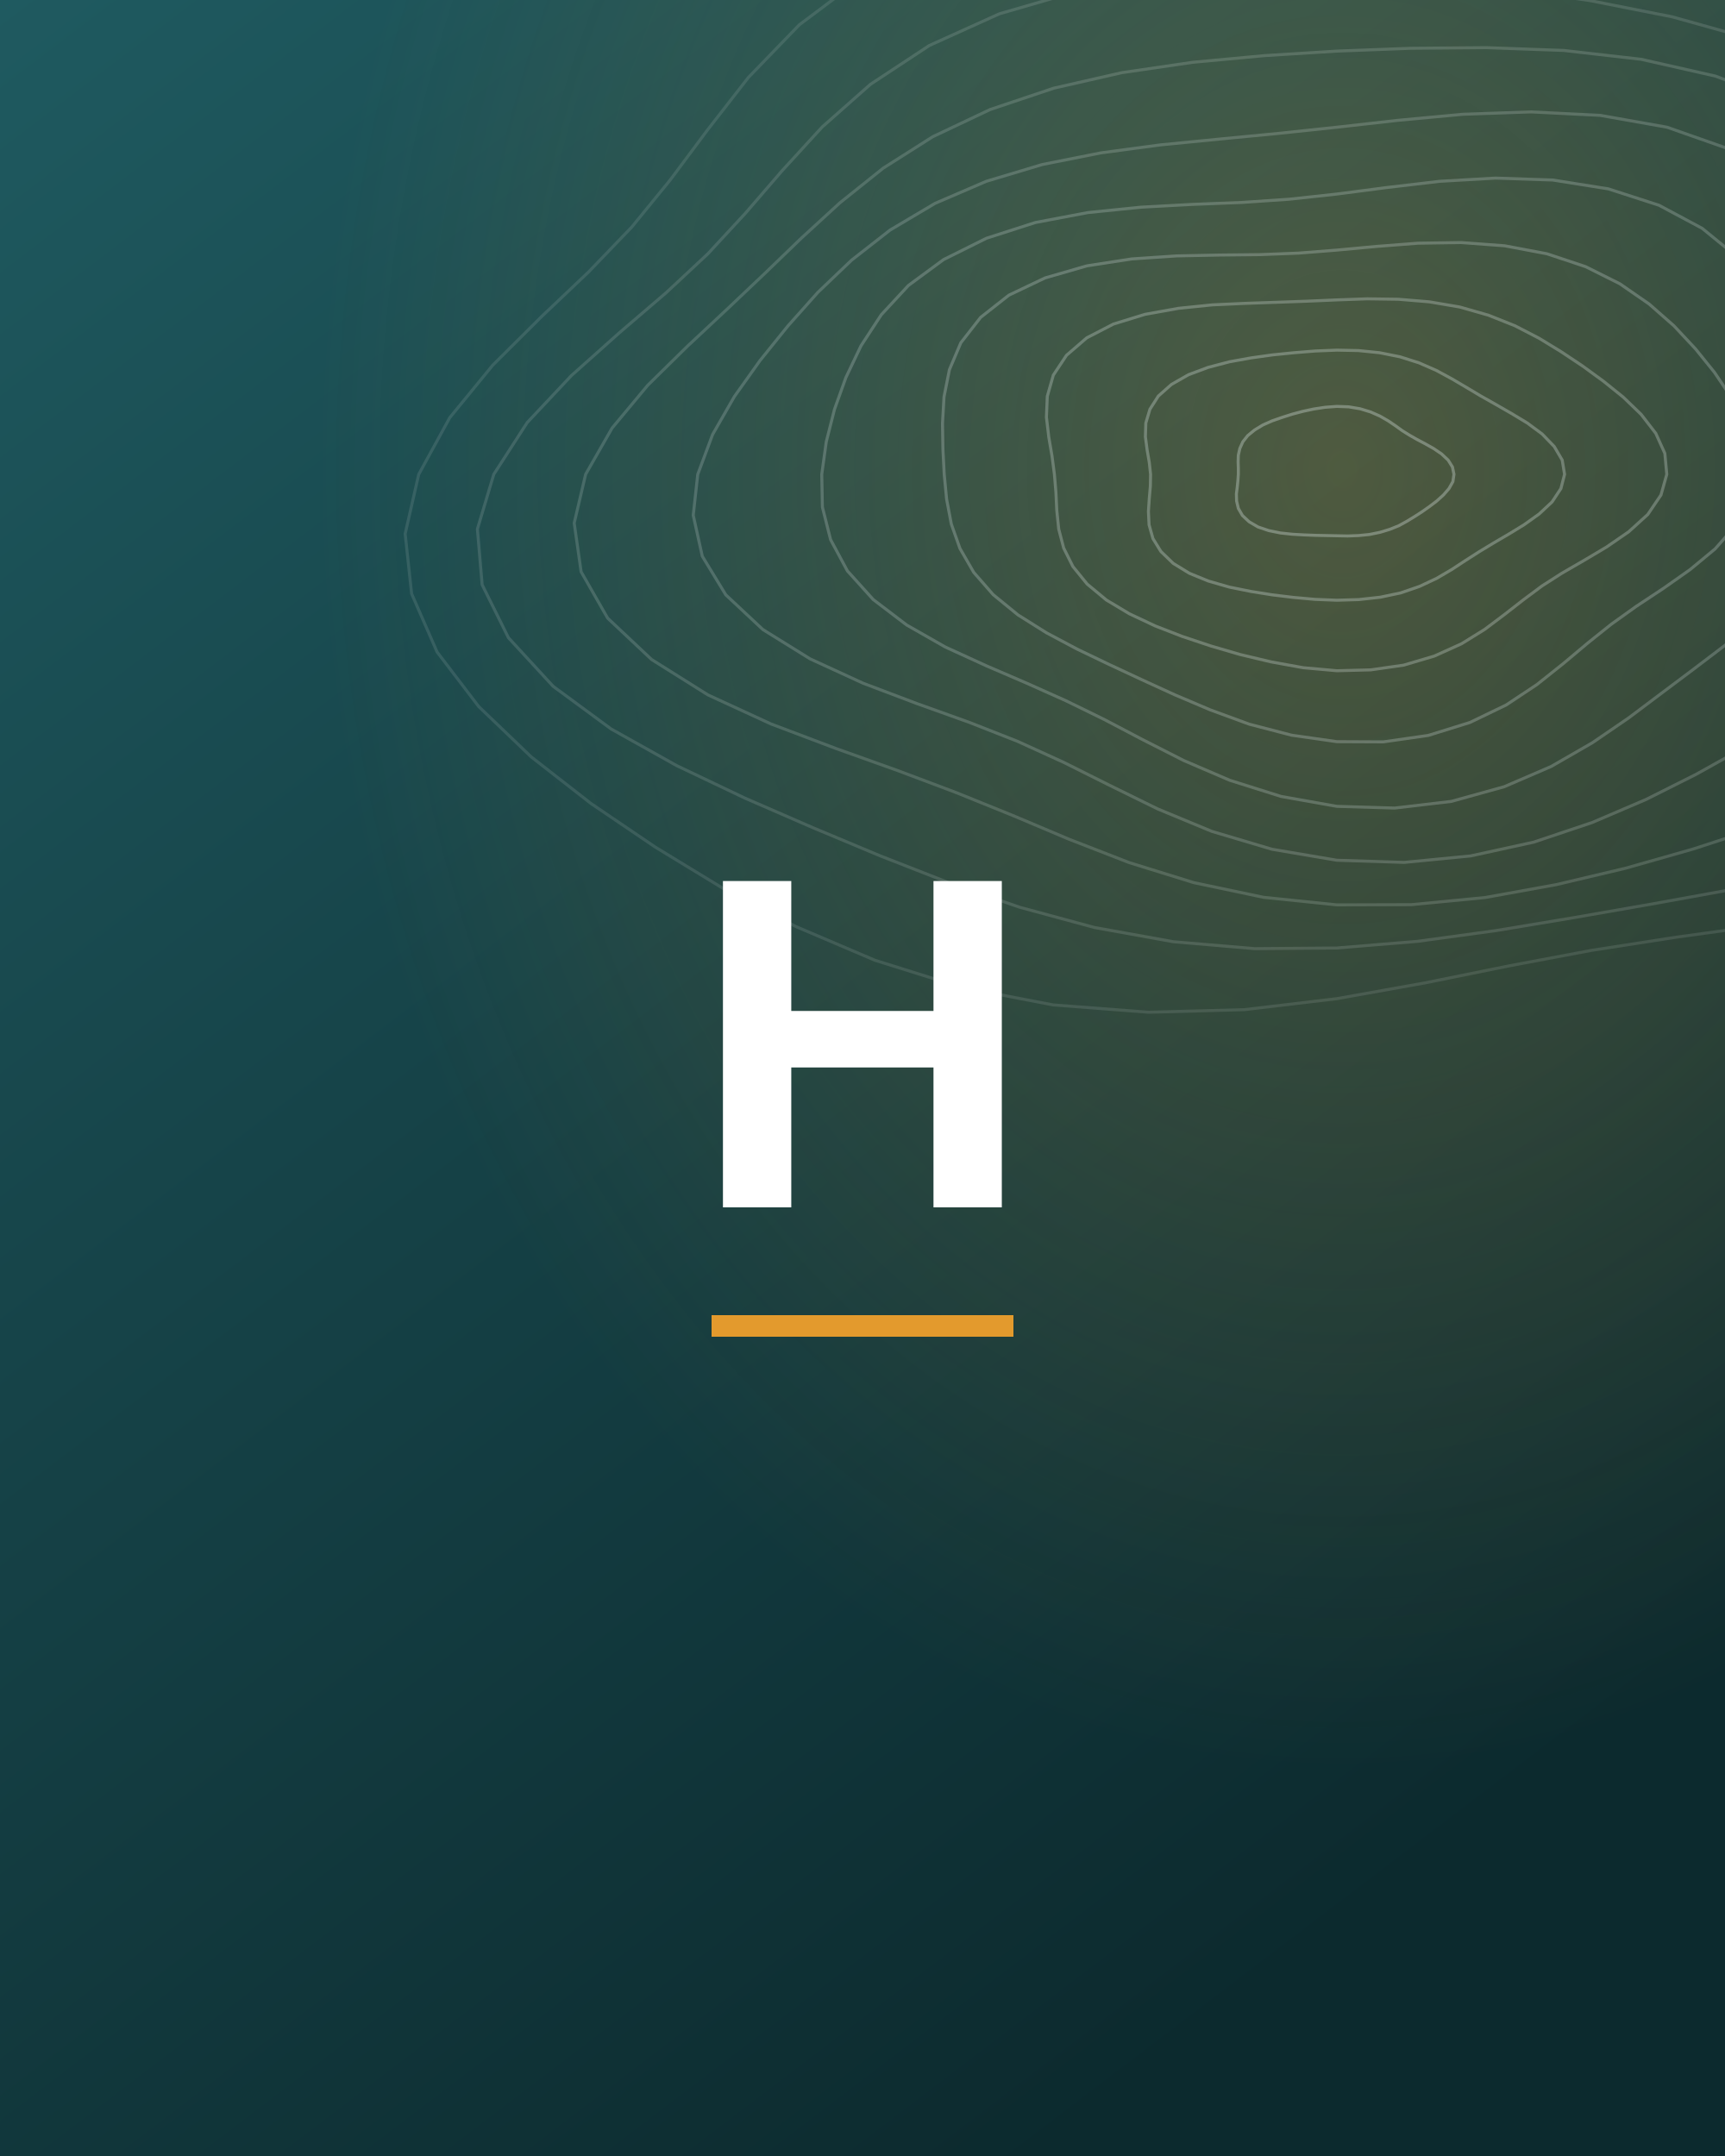
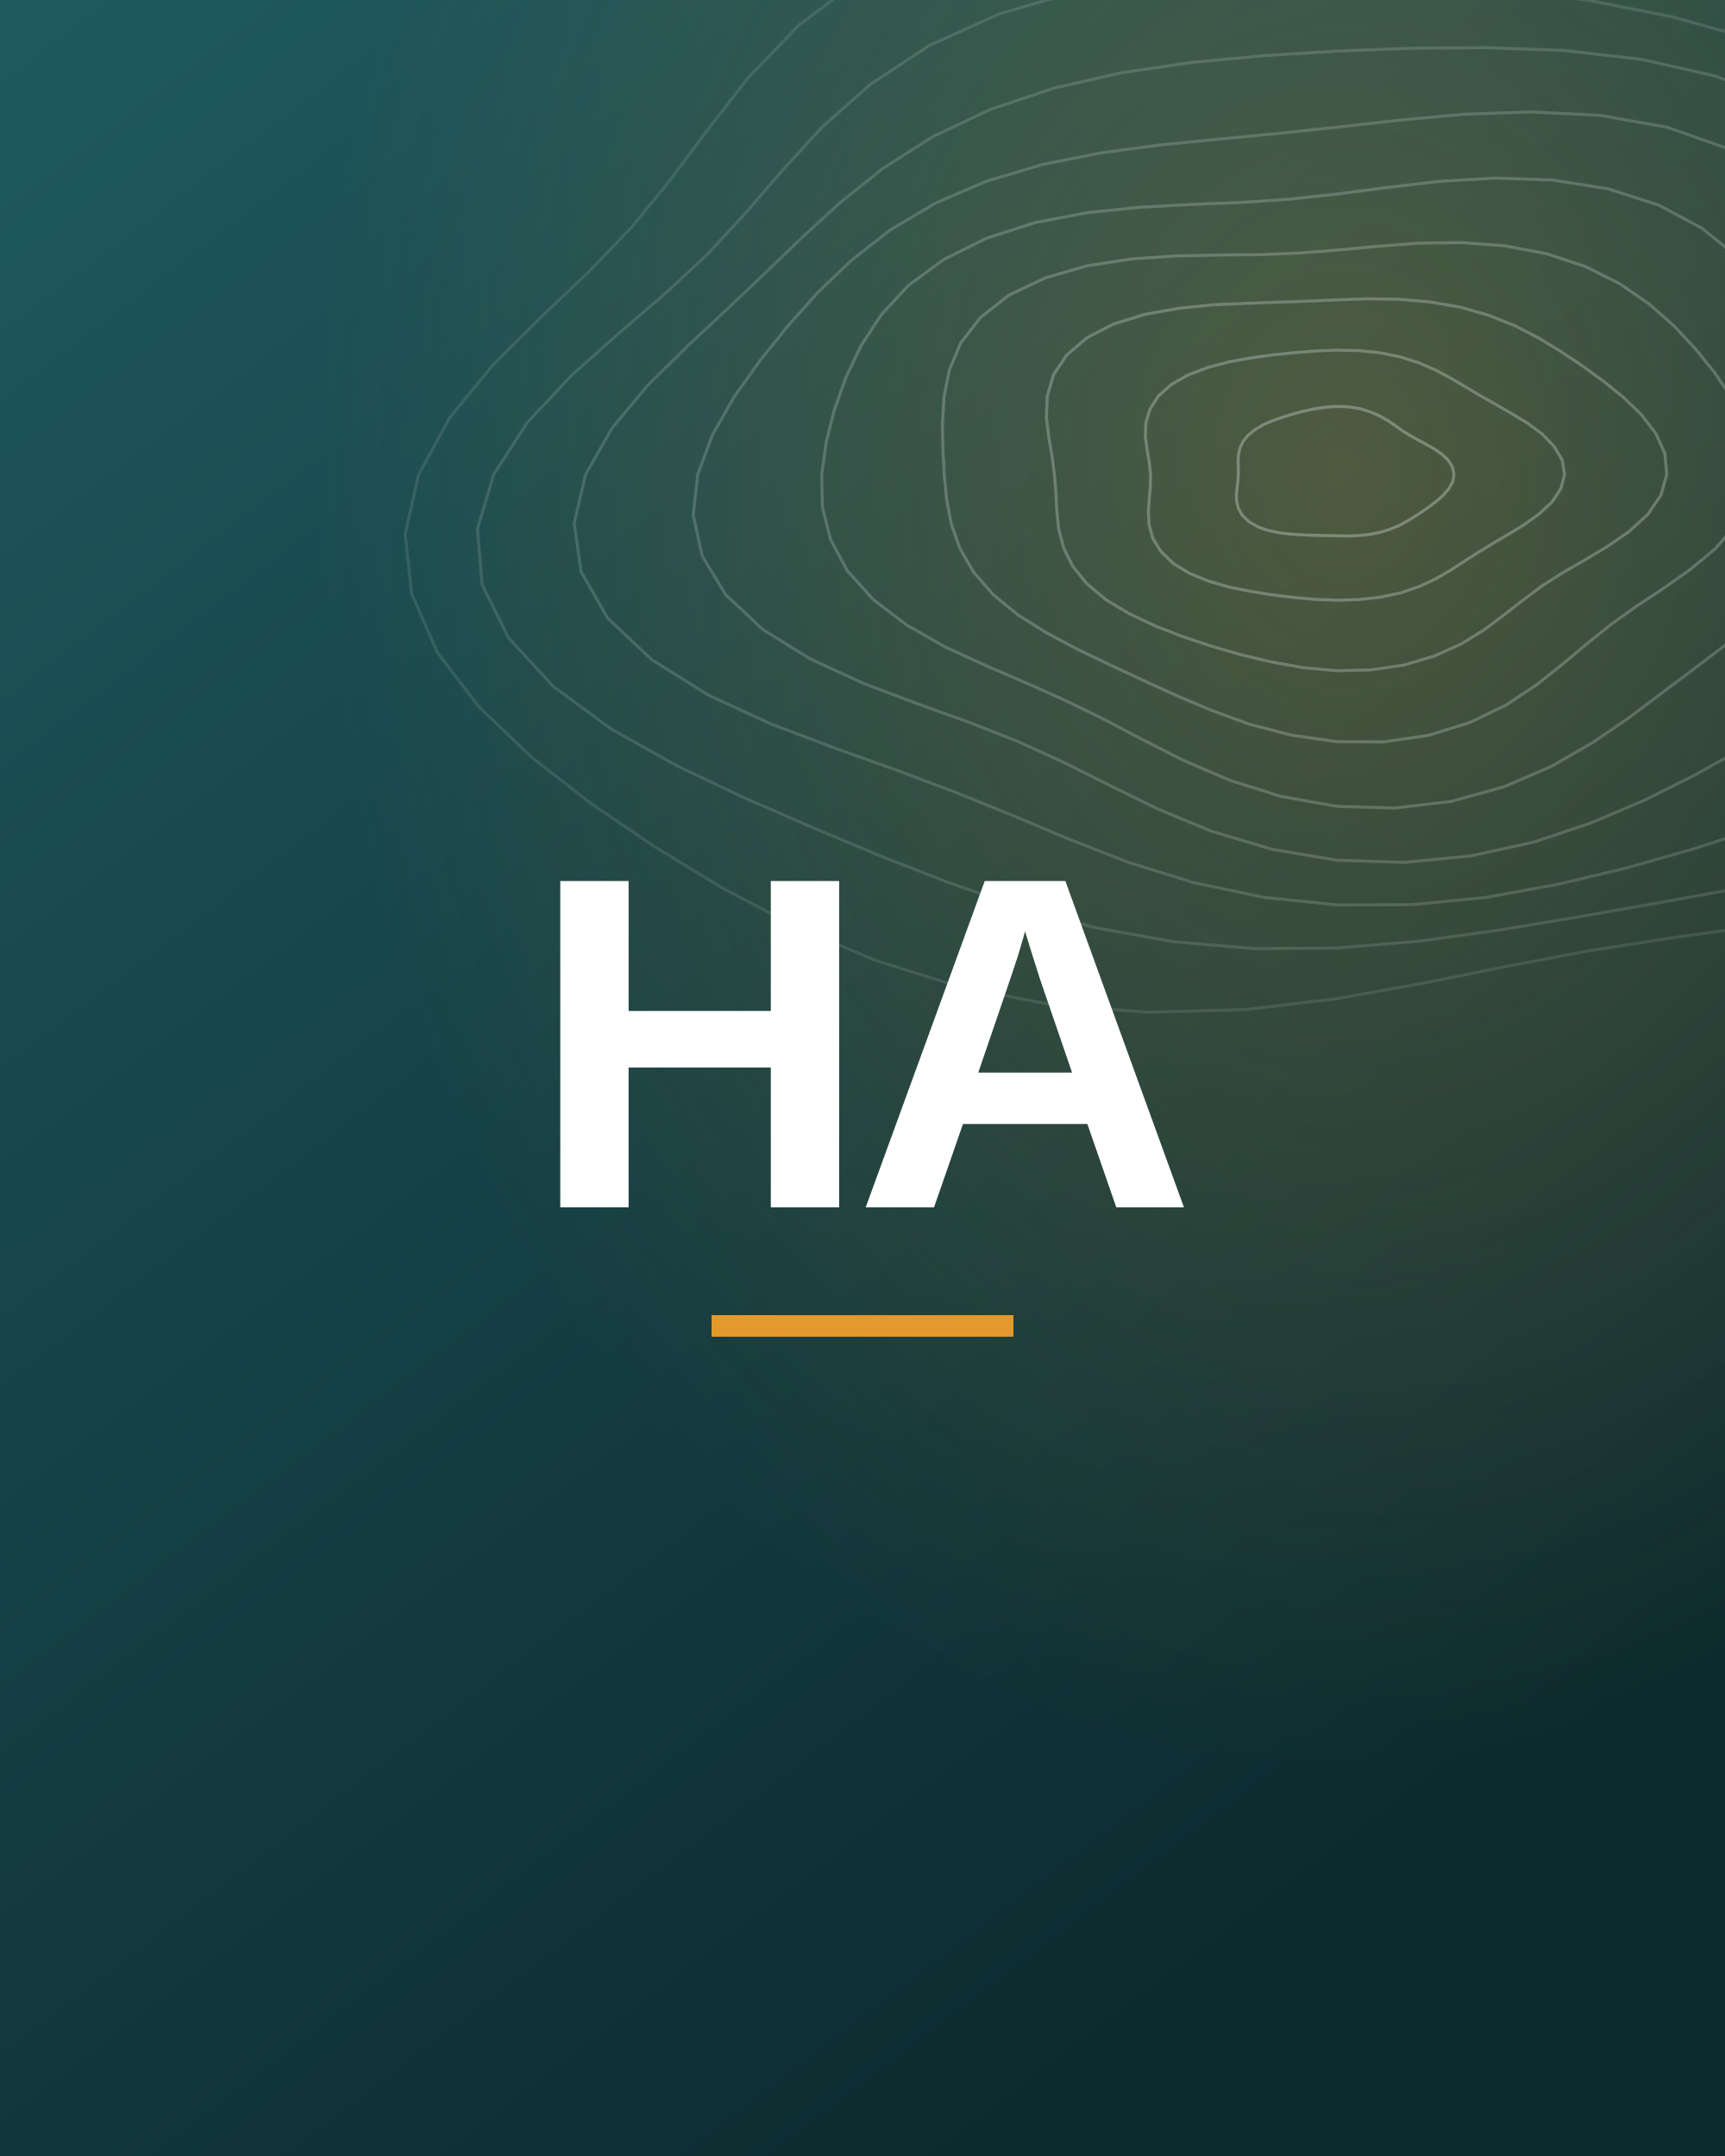
- <svg xmlns="http://www.w3.org/2000/svg" viewBox="0 0 800 1000" width="800" height="1000" role="img" aria-label="Initiale H">
+ <svg xmlns="http://www.w3.org/2000/svg" viewBox="0 0 800 1000" width="800" height="1000" role="img" aria-label="Initialen HA">
  <defs>
    <linearGradient id="g" x1="0" y1="0" x2="0.6" y2="1">
      <stop offset="0" stop-color="#1F5A60" />
      <stop offset="1" stop-color="#0C2A2E" />
    </linearGradient>
    <radialGradient id="r" cx="0.78" cy="0.22" r="0.6">
      <stop offset="0" stop-color="#E39A2D" stop-opacity="0.28" />
      <stop offset="1" stop-color="#E39A2D" stop-opacity="0" />
    </radialGradient>
  </defs>
  <rect width="800" height="1000" fill="url(#g)" />
  <rect width="800" height="1000" fill="url(#r)" />
  <path d="M674.3 220.0 L673.8 223.4 L672.0 226.6 L669.4 229.6 L666.3 232.4 L663.0 234.9 L659.6 237.3 L656.2 239.5 L652.6 241.7 L648.8 243.8 L644.6 245.5 L640.0 246.9 L635.1 247.9 L630.1 248.4 L625.0 248.6 L620.0 248.5 L615.0 248.4 L610.0 248.3 L604.8 248.1 L599.4 247.8 L593.8 247.2 L588.4 246.1 L583.4 244.4 L579.3 242.0 L576.2 239.1 L574.3 235.8 L573.5 232.4 L573.4 229.1 L573.8 225.9 L574.1 222.9 L574.3 220.0 L574.3 217.1 L574.2 214.2 L574.3 211.1 L575.0 208.0 L576.4 204.9 L578.7 202.0 L581.9 199.4 L585.7 197.1 L590.0 195.2 L594.6 193.6 L599.3 192.1 L604.2 190.8 L609.3 189.7 L614.6 188.9 L620.0 188.5 L625.5 188.7 L630.8 189.6 L635.7 191.1 L640.0 193.0 L643.8 195.2 L647.2 197.5 L650.4 199.8 L653.6 201.8 L657.1 203.8 L660.9 205.8 L664.8 208.0 L668.5 210.5 L671.6 213.4 L673.6 216.6 L674.3 220.0 Z" fill="none" stroke="#D3DEDC" stroke-opacity="0.364" stroke-width="1.4" />
  <path d="M725.6 220.0 L723.9 226.6 L719.8 232.8 L713.8 238.4 L706.8 243.4 L699.6 247.8 L692.6 251.9 L686.0 255.9 L679.6 260.0 L673.2 264.2 L666.2 268.3 L658.3 272.0 L649.6 275.0 L640.1 277.0 L630.1 278.1 L620.0 278.4 L609.9 278.0 L599.9 277.1 L590.0 275.9 L580.0 274.3 L570.1 272.3 L560.4 269.5 L551.6 265.9 L544.1 261.3 L538.4 255.8 L534.7 249.8 L532.9 243.4 L532.6 237.2 L533.0 231.2 L533.5 225.5 L533.6 220.0 L533.0 214.5 L532.0 208.7 L531.2 202.6 L531.4 196.2 L533.3 189.8 L537.2 183.7 L543.3 178.3 L551.2 173.8 L560.3 170.4 L570.2 167.8 L580.2 166.0 L590.2 164.6 L600.1 163.6 L610.0 162.8 L620.0 162.4 L630.0 162.6 L639.8 163.6 L649.3 165.5 L658.1 168.3 L666.1 171.8 L673.3 175.7 L680.1 179.7 L686.8 183.7 L693.7 187.6 L701.0 191.8 L708.3 196.2 L715.2 201.3 L720.8 207.1 L724.5 213.4 L725.6 220.0 Z" fill="none" stroke="#D3DEDC" stroke-opacity="0.335" stroke-width="1.4" />
  <path d="M773.0 220.0 L770.3 229.6 L764.2 238.6 L755.4 246.6 L745.1 253.7 L734.5 260.0 L724.3 265.9 L715.1 271.8 L706.5 278.2 L697.9 284.9 L688.6 291.9 L677.8 298.6 L665.2 304.3 L651.0 308.5 L635.7 310.7 L620.0 311.1 L604.4 309.7 L589.5 307.0 L575.2 303.6 L561.5 299.6 L548.3 295.2 L535.7 290.3 L523.8 284.7 L513.1 278.3 L504.2 270.9 L497.6 262.8 L493.3 254.2 L491.0 245.4 L490.1 236.7 L489.7 228.3 L489.0 220.0 L487.9 211.6 L486.4 202.8 L485.3 193.5 L485.7 183.8 L488.5 174.0 L494.6 164.8 L504.0 156.7 L516.4 150.3 L531.0 145.8 L546.6 143.0 L562.3 141.4 L577.5 140.7 L592.0 140.2 L606.1 139.7 L620.0 139.1 L634.1 138.6 L648.5 138.8 L662.9 140.0 L677.0 142.4 L690.3 146.2 L702.6 151.1 L713.8 156.9 L724.1 163.2 L734.0 169.8 L743.6 176.8 L752.8 184.2 L761.1 192.2 L767.9 201.0 L772.1 210.3 L773.0 220.0 Z" fill="none" stroke="#D3DEDC" stroke-opacity="0.307" stroke-width="1.4" />
  <path d="M813.9 220.0 L811.2 232.2 L804.9 243.8 L795.4 254.6 L783.8 264.2 L771.3 273.0 L758.9 281.2 L747.3 289.5 L736.3 298.3 L725.1 307.7 L712.8 317.5 L698.5 327.0 L681.7 335.1 L662.4 341.1 L641.5 344.1 L620.0 344.0 L599.0 341.0 L579.4 335.9 L561.4 329.3 L544.9 322.3 L529.4 315.2 L514.4 308.2 L499.6 301.1 L485.3 293.5 L472.1 285.2 L460.6 275.8 L451.6 265.5 L445.2 254.4 L441.2 243.1 L439.0 231.5 L437.9 220.0 L437.3 208.4 L437.1 196.4 L437.8 184.1 L440.3 171.5 L445.6 159.0 L454.8 147.2 L467.9 136.9 L484.7 128.9 L504.1 123.3 L524.8 120.1 L545.6 118.7 L565.5 118.3 L584.3 118.1 L602.2 117.4 L620.0 116.0 L638.3 114.3 L657.6 112.8 L677.6 112.5 L697.8 114.0 L717.4 117.7 L735.4 123.7 L751.2 131.6 L764.8 141.0 L776.3 151.1 L786.3 161.8 L795.1 172.7 L802.7 184.0 L808.9 195.6 L812.9 207.7 L813.9 220.0 Z" fill="none" stroke="#D3DEDC" stroke-opacity="0.278" stroke-width="1.4" />
  <path d="M849.1 220.0 L848.6 234.6 L844.8 249.0 L837.4 262.9 L826.9 275.9 L814.0 288.0 L800.0 299.3 L785.4 310.4 L770.6 321.5 L755.3 333.0 L738.5 344.5 L719.4 355.5 L697.6 364.9 L673.1 371.7 L646.8 374.8 L620.0 374.0 L594.1 369.4 L570.3 361.9 L548.9 352.7 L529.8 343.0 L511.9 333.6 L494.3 325.0 L476.2 316.9 L457.4 308.8 L438.4 300.1 L420.5 289.9 L405.0 278.1 L393.0 264.8 L385.2 250.3 L381.4 235.2 L381.1 220.0 L383.2 204.9 L387.0 189.9 L392.3 175.1 L399.3 160.4 L408.7 146.0 L421.3 132.4 L437.6 120.4 L457.5 110.5 L480.2 103.2 L504.5 98.6 L529.1 96.1 L553.0 94.8 L575.8 93.9 L597.9 92.4 L620.0 90.0 L643.0 87.0 L667.6 84.1 L693.6 82.6 L720.1 83.5 L745.9 87.6 L769.4 95.2 L789.4 105.9 L805.2 118.8 L817.1 133.1 L825.8 147.9 L832.5 162.6 L838.1 177.0 L843.0 191.2 L846.9 205.5 L849.1 220.0 Z" fill="none" stroke="#D3DEDC" stroke-opacity="0.250" stroke-width="1.4" />
  <path d="M883.6 220.0 L887.4 237.1 L888.3 254.6 L885.0 272.3 L876.9 289.5 L864.3 305.6 L847.9 320.5 L829.0 334.2 L808.4 347.0 L786.5 359.2 L763.4 370.8 L738.4 381.5 L711.3 390.6 L682.0 397.0 L651.2 400.0 L620.0 399.0 L589.9 393.9 L562.0 385.6 L536.9 375.2 L514.3 364.1 L493.1 353.5 L471.8 343.8 L449.4 335.0 L425.4 326.4 L400.3 316.9 L375.7 305.6 L353.8 292.0 L336.6 275.9 L325.7 258.0 L321.5 239.0 L323.6 220.0 L330.5 201.5 L340.6 183.9 L352.5 167.2 L365.4 151.2 L379.3 135.6 L394.9 120.7 L412.8 106.7 L433.7 94.3 L457.4 84.1 L483.4 76.3 L510.6 70.9 L538.2 67.2 L565.6 64.5 L592.6 61.9 L620.0 59.0 L648.4 55.8 L678.5 53.0 L710.0 51.9 L742.1 53.5 L773.1 59.0 L801.0 68.8 L824.1 82.4 L841.5 98.9 L853.4 117.1 L860.7 135.6 L865.4 153.7 L869.2 170.8 L873.4 187.3 L878.5 203.5 L883.6 220.0 Z" fill="none" stroke="#D3DEDC" stroke-opacity="0.218" stroke-width="1.4" />
  <path d="M923.6 220.0 L932.3 239.9 L938.2 261.1 L938.9 282.9 L932.7 304.6 L919.3 324.9 L899.2 343.2 L874.1 359.0 L845.8 372.3 L815.9 383.8 L785.2 393.8 L753.9 402.7 L721.8 410.3 L688.7 416.3 L654.5 419.6 L620.0 419.7 L586.0 416.2 L553.7 409.4 L523.7 400.1 L495.9 389.3 L469.6 378.2 L443.4 367.6 L416.3 357.4 L387.5 347.1 L357.6 335.8 L328.3 322.3 L302.2 305.9 L281.8 286.7 L269.5 265.2 L266.3 242.6 L271.6 220.0 L283.9 198.5 L300.4 178.7 L318.8 160.6 L337.1 143.5 L354.6 126.9 L371.7 110.4 L389.6 94.0 L409.6 78.0 L432.6 63.4 L459.2 50.8 L488.7 40.9 L520.3 33.7 L553.1 28.9 L586.4 25.8 L620.0 23.7 L654.2 22.4 L689.3 22.1 L725.2 23.4 L761.1 27.5 L795.6 35.3 L826.7 47.2 L852.5 63.1 L872.0 82.2 L885.1 103.0 L893.0 124.3 L897.8 144.9 L901.9 164.4 L907.3 182.9 L914.7 201.2 L923.6 220.0 Z" fill="none" stroke="#D3DEDC" stroke-opacity="0.190" stroke-width="1.4" />
  <path d="M973.0 220.0 L984.4 243.3 L992.7 268.1 L994.9 294.0 L988.5 319.7 L972.6 343.7 L947.6 364.6 L915.6 381.7 L879.1 394.8 L841.0 404.8 L803.0 412.6 L766.1 419.3 L730.0 425.6 L694.0 431.6 L657.5 436.6 L620.0 439.7 L581.9 440.0 L544.2 436.8 L507.6 430.2 L472.9 420.8 L440.0 409.4 L408.3 397.0 L377.0 383.9 L345.5 370.2 L313.8 355.1 L283.4 338.1 L256.5 318.3 L235.8 295.8 L223.6 271.2 L221.4 245.4 L229.0 220.0 L244.5 196.0 L265.0 174.2 L287.3 154.3 L308.9 135.8 L328.3 117.7 L345.7 98.9 L362.7 79.2 L381.3 58.9 L403.7 39.1 L431.0 21.1 L463.5 6.4 L500.1 -4.2 L539.4 -10.5 L579.7 -12.9 L620.0 -12.3 L659.7 -9.6 L698.8 -5.4 L737.5 0.3 L775.5 7.8 L812.0 18.0 L845.7 31.3 L874.9 48.0 L898.4 67.7 L915.7 89.5 L927.8 112.1 L936.2 134.5 L943.3 156.2 L951.4 177.2 L961.4 198.2 L973.0 220.0 Z" fill="none" stroke="#D3DEDC" stroke-opacity="0.161" stroke-width="1.4" />
  <path d="M1030.2 220.0 L1040.0 246.8 L1046.3 275.1 L1046.0 304.1 L1036.7 332.7 L1016.9 359.3 L987.2 382.1 L949.3 400.2 L906.5 413.4 L862.1 422.5 L818.6 429.0 L777.3 434.7 L738.1 440.8 L699.8 448.0 L660.8 455.9 L620.0 463.2 L577.1 468.3 L532.7 469.5 L488.4 466.1 L445.7 457.9 L405.8 445.4 L369.2 429.8 L335.4 412.1 L303.9 392.9 L274.1 372.7 L246.4 351.1 L222.0 327.7 L202.7 302.4 L190.9 275.4 L187.9 247.6 L194.2 220.0 L208.6 193.7 L228.5 169.4 L250.9 147.1 L273.0 126.1 L293.0 105.3 L310.8 83.5 L328.1 60.3 L347.1 35.9 L370.7 11.5 L400.6 -10.9 L437.2 -29.4 L479.7 -42.3 L526.0 -48.9 L573.4 -49.3 L620.0 -44.8 L664.4 -37.0 L706.5 -27.4 L746.7 -17.0 L785.7 -6.2 L823.8 5.5 L860.6 18.8 L894.8 34.5 L925.2 53.0 L950.5 74.1 L970.4 97.1 L985.7 121.1 L997.8 145.4 L1008.6 169.8 L1019.3 194.5 L1030.2 220.0 Z" fill="none" stroke="#D3DEDC" stroke-opacity="0.133" stroke-width="1.4" />
-   <text x="400" y="560" text-anchor="middle" font-family="Archivo, Arial, sans-serif" font-size="220" font-weight="700" fill="#FFFFFF" letter-spacing="-8">H</text>
+   <text x="400" y="560" text-anchor="middle" font-family="Archivo, Arial, sans-serif" font-size="220" font-weight="700" fill="#FFFFFF" letter-spacing="-8">HA</text>
  <rect x="330" y="610" width="140" height="10" fill="#E39A2D" />
</svg>
